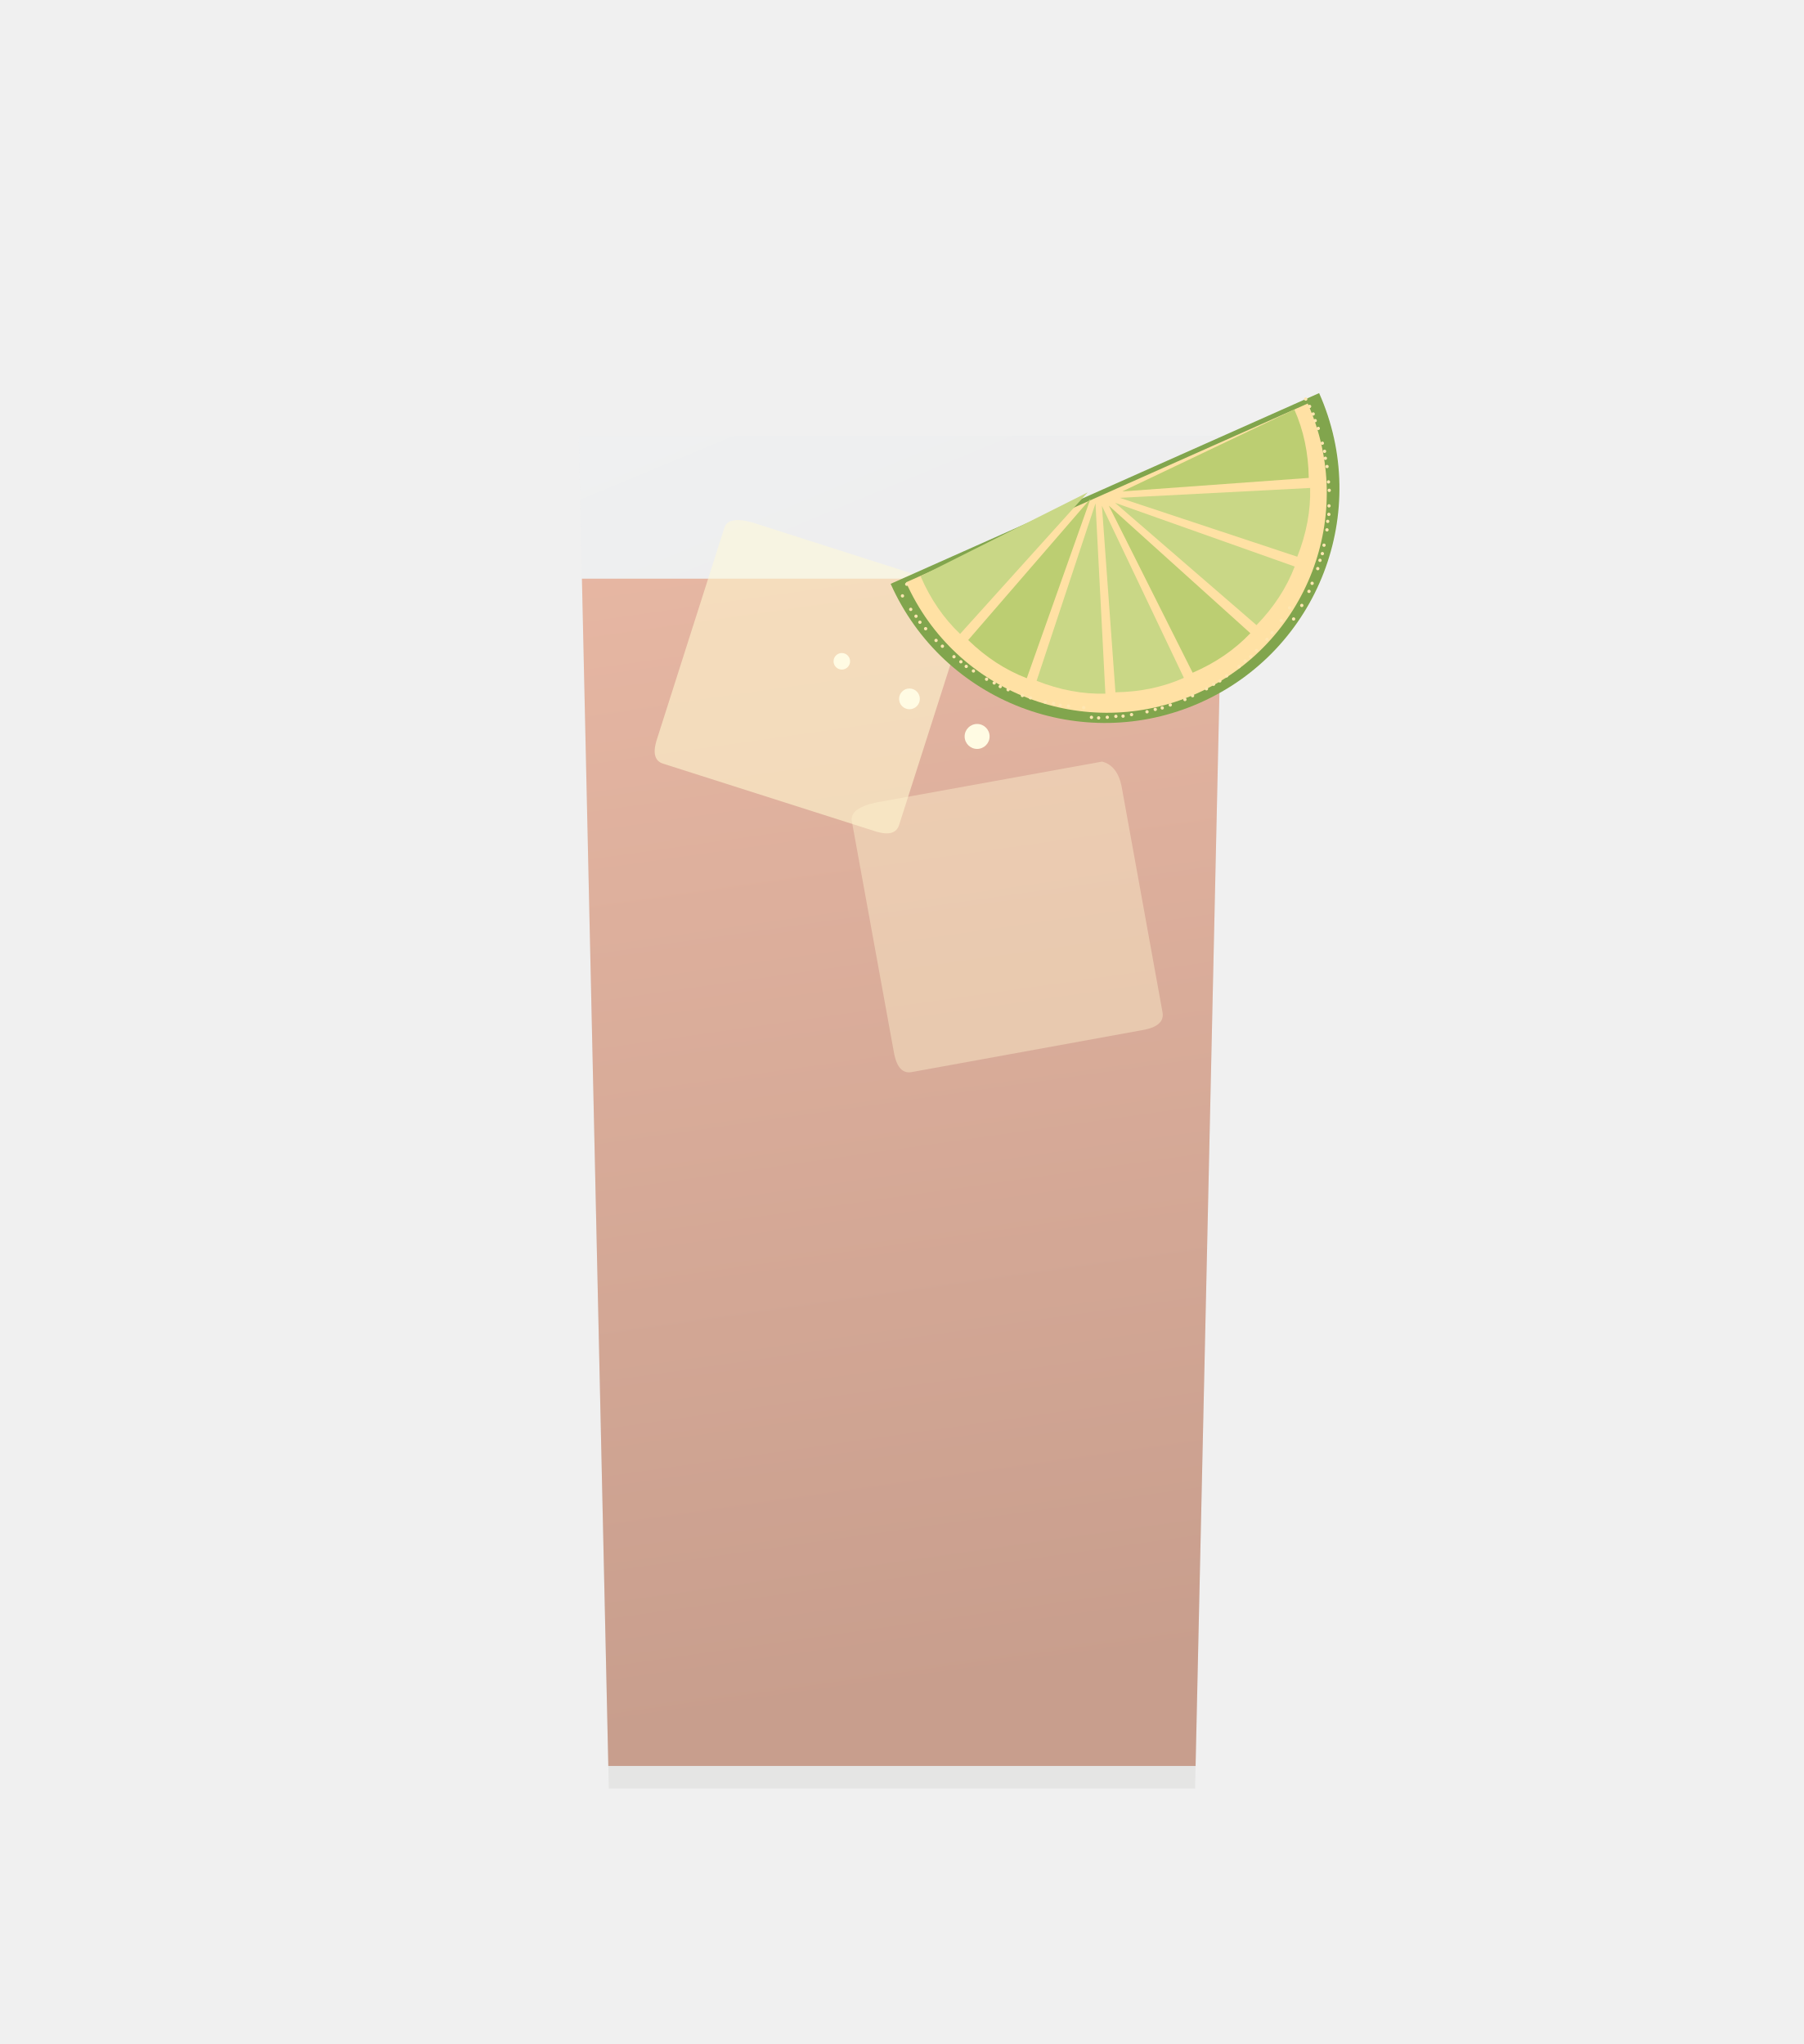
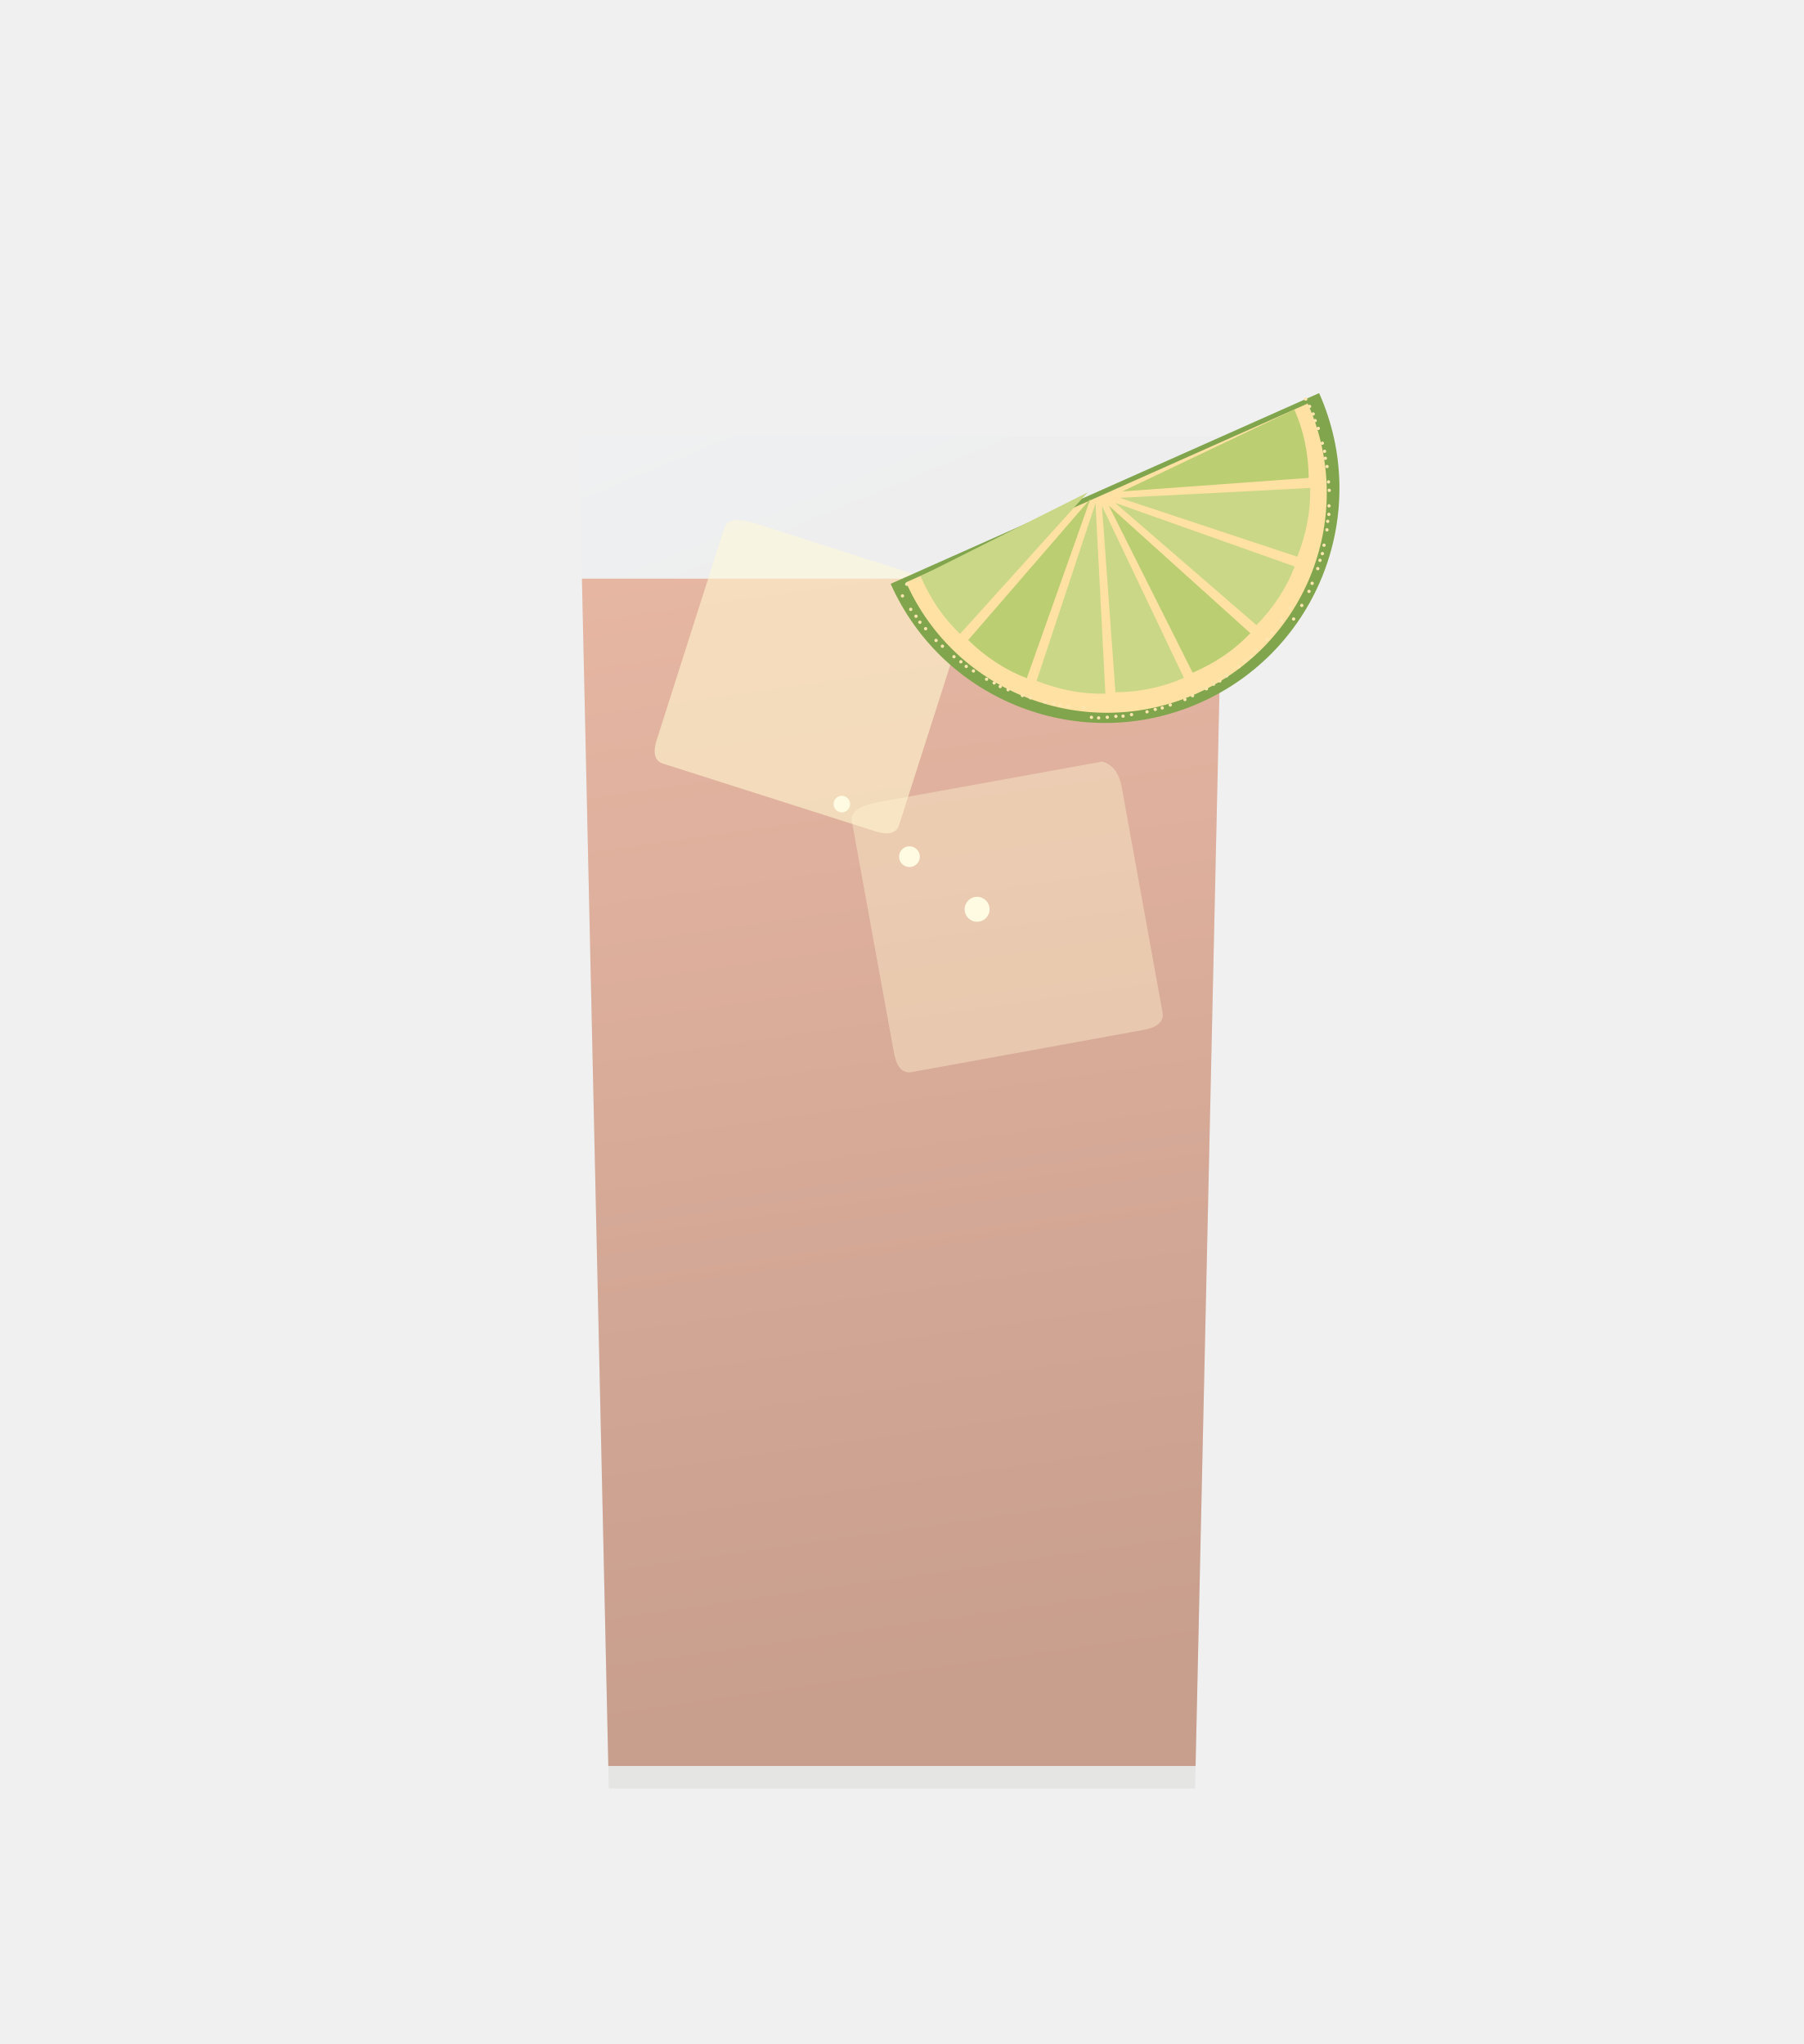
<svg xmlns="http://www.w3.org/2000/svg" viewBox="0 0 240 272">
  <defs>
    <linearGradient id="crystal" x2=".2" y2="1">
      <stop offset="0" stop-color="#ecedee" />
      <stop offset="0.58" stop-color="#e5e6e6" />
      <stop offset="1" stop-color="#e5e5e4" />
    </linearGradient>
    <clipPath id="bowl">
      <path d="M77 58H163L159 238H81Z" fill="white" />
    </clipPath>
    <linearGradient id="pour" x2=".2" y2="1">
      <stop offset="0" stop-color="#e8b8a4" />
      <stop offset="1" stop-color="#c89e8d" />
    </linearGradient>
  </defs>
  <path d="M77 58H163L159 238H81Z" fill="url(#crystal)" />
  <g clip-path="url(#bowl)">
    <path d="M10 77H230V235H10Z" fill="url(#pour)" />
-     <g transform="translate(108 90) rotate(16) scale(0.875)">
-       <path d="M-19-18Q-19-20-15-20L18-19Q20-18 20-15L19 18Q19 20 16 20L-18 19Q-20 19-20 16Z" fill="#fff6cf99" />
+     <g class="art-ice">
+       <g transform="translate(108 90) rotate(16) scale(0.875)">
+         <path d="M-19-18Q-19-20-15-20L18-19Q20-18 20-15L19 18Q19 20 16 20L-18 19Q-20 19-20 16Z" fill="#fff6cf99" />
+       </g>
    </g>
-     <g transform="translate(134 122) rotate(-12) scale(0.925)">
-       <path d="M-19-18Q-19-20-15-20L18-19Q20-18 20-15L19 18Q19 20 16 20L-18 19Q-20 19-20 16Z" fill="#fff6cf66" />
+     <g class="art-ice">
+       <g transform="translate(134 122) rotate(-12) scale(0.925)">
+         <path d="M-19-18Q-19-20-15-20L18-19Q20-18 20-15L19 18Q19 20 16 20L-18 19Q-20 19-20 16Z" fill="#fff6cf66" />
+       </g>
    </g>
    <path d="M10 0H230V77H10Z" fill="#f8f8f8" opacity="0.27" />
  </g>
-   <g transform="translate(147 65) rotate(-24) scale(.65)">
-     <path d="M-48 0H48A48 48 0 0 1-48 0Z" fill="#81a54d" />
-     <path d="M-45 1H45A45 45 0 0 1-45 1Z" fill="#ffe1a4" />
-     <g transform="rotate(0)">
-       <path d="M3 2L42 1Q42 8 39 15Z" fill="#bcce72" />
+   <g class="art-garnish">
+     <g transform="translate(147 65) rotate(-24) scale(.65)">
+       <path d="M-48 0H48A48 48 0 0 1-48 0Z" fill="#81a54d" />
+       <path d="M-45 1H45A45 45 0 0 1-45 1Z" fill="#ffe1a4" />
+       <g transform="rotate(0)">
+         <path d="M3 2L42 1Q42 8 39 15Z" fill="#bcce72" />
+       </g>
+       <g transform="rotate(22.5)">
+         <path d="M3 2L42 1Q42 8 39 15Z" fill="#c9d786" />
+       </g>
+       <g transform="rotate(45)">
+         <path d="M3 2L42 1Q42 8 39 15Z" fill="#c9d786" />
+       </g>
+       <g transform="rotate(67.5)">
+         <path d="M3 2L42 1Q42 8 39 15Z" fill="#bcce72" />
+       </g>
+       <g transform="rotate(90)">
+         <path d="M3 2L42 1Q42 8 39 15Z" fill="#c9d786" />
+       </g>
+       <g transform="rotate(112.5)">
+         <path d="M3 2L42 1Q42 8 39 15Z" fill="#c9d786" />
+       </g>
+       <g transform="rotate(135)">
+         <path d="M3 2L42 1Q42 8 39 15Z" fill="#bcce72" />
+       </g>
+       <g transform="rotate(157.5)">
+         <path d="M3 2L42 1Q42 8 39 15Z" fill="#c9d786" />
+       </g>
+       <ellipse cx="45" cy="0" rx="0.34" ry="0.34" fill="#ffe6b1" />
+       <ellipse cx="-16.922" cy="43.537" rx="0.34" ry="0.34" fill="#ffe6b1" />
+       <ellipse cx="34.235" cy="31.349" rx="0.34" ry="0.34" fill="#ffe6b1" />
+       <ellipse cx="-41.362" cy="20.424" rx="0.34" ry="0.34" fill="#ffe6b1" />
+       <ellipse cx="4.027" cy="45.663" rx="0.34" ry="0.34" fill="#ffe6b1" />
+       <ellipse cx="43.741" cy="12.708" rx="0.34" ry="0.34" fill="#ffe6b1" />
+       <ellipse cx="-27.515" cy="35.936" rx="0.34" ry="0.34" fill="#ffe6b1" />
+       <ellipse cx="24.416" cy="40.125" rx="0.34" ry="0.34" fill="#ffe6b1" />
+       <ellipse cx="-45.959" cy="8.17" rx="0.34" ry="0.34" fill="#ffe6b1" />
+       <ellipse cx="-8.979" cy="45.513" rx="0.34" ry="0.34" fill="#ffe6b1" />
+       <ellipse cx="38.924" cy="24.702" rx="0.34" ry="0.34" fill="#ffe6b1" />
+       <ellipse cx="-36.891" cy="27.159" rx="0.34" ry="0.34" fill="#ffe6b1" />
+       <ellipse cx="11.874" cy="43.944" rx="0.34" ry="0.34" fill="#ffe6b1" />
+       <ellipse cx="44.972" cy="4.822" rx="0.34" ry="0.34" fill="#ffe6b1" />
+       <ellipse cx="-21.573" cy="41.689" rx="0.34" ry="0.34" fill="#ffe6b1" />
+       <ellipse cx="30.85" cy="34.993" rx="0.34" ry="0.34" fill="#ffe6b1" />
+       <ellipse cx="-43.52" cy="15.978" rx="0.34" ry="0.34" fill="#ffe6b1" />
+       <ellipse cx="-0.868" cy="46.062" rx="0.34" ry="0.34" fill="#ffe6b1" />
+       <ellipse cx="42.35" cy="17.386" rx="0.34" ry="0.34" fill="#ffe6b1" />
+       <ellipse cx="-31.348" cy="32.964" rx="0.34" ry="0.34" fill="#ffe6b1" />
+       <ellipse cx="19.245" cy="40.898" rx="0.34" ry="0.34" fill="#ffe6b1" />
+       <ellipse cx="-46.798" cy="3.24" rx="0.34" ry="0.34" fill="#ffe6b1" />
+       <ellipse cx="-13.848" cy="44.516" rx="0.34" ry="0.34" fill="#ffe6b1" />
+       <ellipse cx="36.248" cy="28.854" rx="0.34" ry="0.34" fill="#ffe6b1" />
+       <ellipse cx="-39.775" cy="23.187" rx="0.34" ry="0.34" fill="#ffe6b1" />
+       <ellipse cx="7.157" cy="45.187" rx="0.34" ry="0.34" fill="#ffe6b1" />
+       <ellipse cx="44.427" cy="9.638" rx="0.34" ry="0.34" fill="#ffe6b1" />
+       <ellipse cx="-24.918" cy="37.675" rx="0.34" ry="0.34" fill="#ffe6b1" />
+       <ellipse cx="27.077" cy="38.27" rx="0.34" ry="0.34" fill="#ffe6b1" />
+       <ellipse cx="-45.198" cy="11.303" rx="0.34" ry="0.34" fill="#ffe6b1" />
+       <ellipse cx="-5.803" cy="45.935" rx="0.34" ry="0.34" fill="#ffe6b1" />
+       <ellipse cx="40.457" cy="21.912" rx="0.34" ry="0.34" fill="#ffe6b1" />
+       <ellipse cx="-34.859" cy="29.583" rx="0.34" ry="0.34" fill="#ffe6b1" />
+       <ellipse cx="14.851" cy="42.934" rx="0.34" ry="0.34" fill="#ffe6b1" />
+       <ellipse cx="45.108" cy="1.701" rx="0.34" ry="0.34" fill="#ffe6b1" />
+       <ellipse cx="-18.606" cy="42.997" rx="0.34" ry="0.34" fill="#ffe6b1" />
+       <ellipse cx="33.129" cy="32.715" rx="0.34" ry="0.34" fill="#ffe6b1" />
+       <ellipse cx="-42.23" cy="18.908" rx="0.34" ry="0.34" fill="#ffe6b1" />
+       <ellipse cx="2.31" cy="45.922" rx="0.34" ry="0.34" fill="#ffe6b1" />
+       <ellipse cx="43.364" cy="14.392" rx="0.34" ry="0.34" fill="#ffe6b1" />
+       <ellipse cx="-28.939" cy="34.981" rx="0.34" ry="0.34" fill="#ffe6b1" />
+       <ellipse cx="21.98" cy="39.393" rx="0.34" ry="0.34" fill="#ffe6b1" />
+       <ellipse cx="-46.373" cy="6.451" rx="0.34" ry="0.34" fill="#ffe6b1" />
+       <ellipse cx="-10.72" cy="45.278" rx="0.34" ry="0.34" fill="#ffe6b1" />
+       <ellipse cx="38.08" cy="26.231" rx="0.34" ry="0.34" fill="#ffe6b1" />
+       <ellipse cx="-38.004" cy="25.828" rx="0.34" ry="0.34" fill="#ffe6b1" />
+       <ellipse cx="10.24" cy="44.497" rx="0.34" ry="0.34" fill="#ffe6b1" />
+       <ellipse cx="44.897" cy="6.534" rx="0.34" ry="0.34" fill="#ffe6b1" />
+       <ellipse cx="-22.212" cy="39.228" rx="0.34" ry="0.34" fill="#ffe6b1" />
+       <ellipse cx="29.598" cy="36.239" rx="0.34" ry="0.34" fill="#ffe6b1" />
+       <ellipse cx="-44.224" cy="14.369" rx="0.34" ry="0.34" fill="#ffe6b1" />
+       <ellipse cx="-2.612" cy="46.136" rx="0.34" ry="0.34" fill="#ffe6b1" />
+       <ellipse cx="41.792" cy="19.028" rx="0.34" ry="0.34" fill="#ffe6b1" />
+       <ellipse cx="-32.668" cy="31.857" rx="0.34" ry="0.34" fill="#ffe6b1" />
+       <ellipse cx="17.745" cy="41.723" rx="0.34" ry="0.34" fill="#ffe6b1" />
+       <ellipse cx="-45.028" cy="1.415" rx="0.34" ry="0.34" fill="#ffe6b1" />
+       <ellipse cx="-15.563" cy="44.094" rx="0.34" ry="0.34" fill="#ffe6b1" />
+       <ellipse cx="35.241" cy="30.291" rx="0.34" ry="0.34" fill="#ffe6b1" />
+       <ellipse cx="-40.744" cy="21.737" rx="0.34" ry="0.34" fill="#ffe6b1" />
+       <ellipse cx="5.465" cy="45.563" rx="0.34" ry="0.34" fill="#ffe6b1" />
+       <ellipse cx="44.167" cy="11.34" rx="0.34" ry="0.34" fill="#ffe6b1" />
+       <ellipse cx="-26.402" cy="36.823" rx="0.34" ry="0.34" fill="#ffe6b1" />
+       <ellipse cx="24.599" cy="37.706" rx="0.34" ry="0.34" fill="#ffe6b1" />
+       <ellipse cx="-45.729" cy="9.62" rx="0.34" ry="0.34" fill="#ffe6b1" />
+       <ellipse cx="-7.553" cy="45.822" rx="0.34" ry="0.34" fill="#ffe6b1" />
+       <ellipse cx="39.723" cy="23.492" rx="0.34" ry="0.34" fill="#ffe6b1" />
+       <ellipse cx="-36.059" cy="28.335" rx="0.34" ry="0.34" fill="#ffe6b1" />
+       <ellipse cx="13.263" cy="43.597" rx="0.34" ry="0.34" fill="#ffe6b1" />
+       <ellipse cx="45.151" cy="3.411" rx="0.34" ry="0.34" fill="#ffe6b1" />
+       <ellipse cx="-20.274" cy="42.391" rx="0.34" ry="0.34" fill="#ffe6b1" />
    </g>
-     <g transform="rotate(22.5)">
-       <path d="M3 2L42 1Q42 8 39 15Z" fill="#c9d786" />
-     </g>
-     <g transform="rotate(45)">
-       <path d="M3 2L42 1Q42 8 39 15Z" fill="#c9d786" />
-     </g>
-     <g transform="rotate(67.5)">
-       <path d="M3 2L42 1Q42 8 39 15Z" fill="#bcce72" />
-     </g>
-     <g transform="rotate(90)">
-       <path d="M3 2L42 1Q42 8 39 15Z" fill="#c9d786" />
-     </g>
-     <g transform="rotate(112.5)">
-       <path d="M3 2L42 1Q42 8 39 15Z" fill="#c9d786" />
-     </g>
-     <g transform="rotate(135)">
-       <path d="M3 2L42 1Q42 8 39 15Z" fill="#bcce72" />
-     </g>
-     <g transform="rotate(157.5)">
-       <path d="M3 2L42 1Q42 8 39 15Z" fill="#c9d786" />
-     </g>
-     <ellipse cx="45" cy="0" rx="0.34" ry="0.34" fill="#ffe6b1" />
-     <ellipse cx="-16.922" cy="43.537" rx="0.34" ry="0.34" fill="#ffe6b1" />
-     <ellipse cx="34.235" cy="31.349" rx="0.34" ry="0.34" fill="#ffe6b1" />
-     <ellipse cx="-41.362" cy="20.424" rx="0.34" ry="0.34" fill="#ffe6b1" />
-     <ellipse cx="4.027" cy="45.663" rx="0.34" ry="0.34" fill="#ffe6b1" />
-     <ellipse cx="43.741" cy="12.708" rx="0.34" ry="0.34" fill="#ffe6b1" />
-     <ellipse cx="-27.515" cy="35.936" rx="0.34" ry="0.34" fill="#ffe6b1" />
-     <ellipse cx="24.416" cy="40.125" rx="0.34" ry="0.34" fill="#ffe6b1" />
-     <ellipse cx="-45.959" cy="8.17" rx="0.34" ry="0.34" fill="#ffe6b1" />
-     <ellipse cx="-8.979" cy="45.513" rx="0.34" ry="0.34" fill="#ffe6b1" />
-     <ellipse cx="38.924" cy="24.702" rx="0.34" ry="0.34" fill="#ffe6b1" />
-     <ellipse cx="-36.891" cy="27.159" rx="0.34" ry="0.34" fill="#ffe6b1" />
-     <ellipse cx="11.874" cy="43.944" rx="0.34" ry="0.34" fill="#ffe6b1" />
-     <ellipse cx="44.972" cy="4.822" rx="0.34" ry="0.34" fill="#ffe6b1" />
-     <ellipse cx="-21.573" cy="41.689" rx="0.34" ry="0.34" fill="#ffe6b1" />
-     <ellipse cx="30.85" cy="34.993" rx="0.34" ry="0.34" fill="#ffe6b1" />
-     <ellipse cx="-43.52" cy="15.978" rx="0.34" ry="0.34" fill="#ffe6b1" />
-     <ellipse cx="-0.868" cy="46.062" rx="0.34" ry="0.34" fill="#ffe6b1" />
-     <ellipse cx="42.35" cy="17.386" rx="0.34" ry="0.34" fill="#ffe6b1" />
-     <ellipse cx="-31.348" cy="32.964" rx="0.34" ry="0.34" fill="#ffe6b1" />
-     <ellipse cx="19.245" cy="40.898" rx="0.34" ry="0.34" fill="#ffe6b1" />
-     <ellipse cx="-46.798" cy="3.24" rx="0.34" ry="0.34" fill="#ffe6b1" />
-     <ellipse cx="-13.848" cy="44.516" rx="0.34" ry="0.34" fill="#ffe6b1" />
-     <ellipse cx="36.248" cy="28.854" rx="0.34" ry="0.34" fill="#ffe6b1" />
-     <ellipse cx="-39.775" cy="23.187" rx="0.34" ry="0.34" fill="#ffe6b1" />
-     <ellipse cx="7.157" cy="45.187" rx="0.34" ry="0.34" fill="#ffe6b1" />
-     <ellipse cx="44.427" cy="9.638" rx="0.34" ry="0.34" fill="#ffe6b1" />
-     <ellipse cx="-24.918" cy="37.675" rx="0.34" ry="0.34" fill="#ffe6b1" />
-     <ellipse cx="27.077" cy="38.27" rx="0.34" ry="0.34" fill="#ffe6b1" />
-     <ellipse cx="-45.198" cy="11.303" rx="0.34" ry="0.34" fill="#ffe6b1" />
-     <ellipse cx="-5.803" cy="45.935" rx="0.34" ry="0.34" fill="#ffe6b1" />
-     <ellipse cx="40.457" cy="21.912" rx="0.34" ry="0.34" fill="#ffe6b1" />
-     <ellipse cx="-34.859" cy="29.583" rx="0.34" ry="0.34" fill="#ffe6b1" />
-     <ellipse cx="14.851" cy="42.934" rx="0.34" ry="0.34" fill="#ffe6b1" />
-     <ellipse cx="45.108" cy="1.701" rx="0.34" ry="0.34" fill="#ffe6b1" />
-     <ellipse cx="-18.606" cy="42.997" rx="0.34" ry="0.34" fill="#ffe6b1" />
-     <ellipse cx="33.129" cy="32.715" rx="0.34" ry="0.34" fill="#ffe6b1" />
-     <ellipse cx="-42.23" cy="18.908" rx="0.34" ry="0.34" fill="#ffe6b1" />
-     <ellipse cx="2.31" cy="45.922" rx="0.34" ry="0.34" fill="#ffe6b1" />
-     <ellipse cx="43.364" cy="14.392" rx="0.34" ry="0.34" fill="#ffe6b1" />
-     <ellipse cx="-28.939" cy="34.981" rx="0.34" ry="0.34" fill="#ffe6b1" />
-     <ellipse cx="21.98" cy="39.393" rx="0.34" ry="0.34" fill="#ffe6b1" />
-     <ellipse cx="-46.373" cy="6.451" rx="0.34" ry="0.34" fill="#ffe6b1" />
-     <ellipse cx="-10.72" cy="45.278" rx="0.34" ry="0.34" fill="#ffe6b1" />
-     <ellipse cx="38.08" cy="26.231" rx="0.34" ry="0.34" fill="#ffe6b1" />
-     <ellipse cx="-38.004" cy="25.828" rx="0.34" ry="0.34" fill="#ffe6b1" />
-     <ellipse cx="10.24" cy="44.497" rx="0.34" ry="0.34" fill="#ffe6b1" />
-     <ellipse cx="44.897" cy="6.534" rx="0.34" ry="0.34" fill="#ffe6b1" />
-     <ellipse cx="-22.212" cy="39.228" rx="0.34" ry="0.34" fill="#ffe6b1" />
-     <ellipse cx="29.598" cy="36.239" rx="0.34" ry="0.34" fill="#ffe6b1" />
-     <ellipse cx="-44.224" cy="14.369" rx="0.34" ry="0.34" fill="#ffe6b1" />
-     <ellipse cx="-2.612" cy="46.136" rx="0.34" ry="0.34" fill="#ffe6b1" />
-     <ellipse cx="41.792" cy="19.028" rx="0.34" ry="0.34" fill="#ffe6b1" />
-     <ellipse cx="-32.668" cy="31.857" rx="0.34" ry="0.34" fill="#ffe6b1" />
-     <ellipse cx="17.745" cy="41.723" rx="0.34" ry="0.34" fill="#ffe6b1" />
-     <ellipse cx="-45.028" cy="1.415" rx="0.34" ry="0.34" fill="#ffe6b1" />
-     <ellipse cx="-15.563" cy="44.094" rx="0.34" ry="0.34" fill="#ffe6b1" />
-     <ellipse cx="35.241" cy="30.291" rx="0.34" ry="0.34" fill="#ffe6b1" />
-     <ellipse cx="-40.744" cy="21.737" rx="0.34" ry="0.34" fill="#ffe6b1" />
-     <ellipse cx="5.465" cy="45.563" rx="0.34" ry="0.34" fill="#ffe6b1" />
-     <ellipse cx="44.167" cy="11.34" rx="0.34" ry="0.34" fill="#ffe6b1" />
-     <ellipse cx="-26.402" cy="36.823" rx="0.34" ry="0.34" fill="#ffe6b1" />
-     <ellipse cx="24.599" cy="37.706" rx="0.34" ry="0.34" fill="#ffe6b1" />
-     <ellipse cx="-45.729" cy="9.62" rx="0.34" ry="0.34" fill="#ffe6b1" />
-     <ellipse cx="-7.553" cy="45.822" rx="0.34" ry="0.34" fill="#ffe6b1" />
-     <ellipse cx="39.723" cy="23.492" rx="0.34" ry="0.34" fill="#ffe6b1" />
-     <ellipse cx="-36.059" cy="28.335" rx="0.34" ry="0.34" fill="#ffe6b1" />
-     <ellipse cx="13.263" cy="43.597" rx="0.34" ry="0.34" fill="#ffe6b1" />
-     <ellipse cx="45.151" cy="3.411" rx="0.34" ry="0.34" fill="#ffe6b1" />
-     <ellipse cx="-20.274" cy="42.391" rx="0.34" ry="0.34" fill="#ffe6b1" />
  </g>
-   <circle class="art-bubble art-bubble-extra" cx="112" cy="88" r="1.1" fill="#fffbe3" />
-   <circle class="art-bubble art-bubble-extra" cx="121" cy="93" r="1.38" fill="#fffbe3" />
-   <circle class="art-bubble art-bubble-extra" cx="130" cy="98" r="1.66" fill="#fffbe3" />
+   <circle class="art-bubble art-bubble-extra" cx="112" cy="107" r="1.1" fill="#fffbe3" style="--rise: -29px; animation-delay: -0.45s; animation-duration: 3.45s" />
+   <circle class="art-bubble art-bubble-extra" cx="121" cy="114" r="1.38" fill="#fffbe3" style="--rise: -36px; animation-delay: -1.82s; animation-duration: 3.64s" />
+   <circle class="art-bubble art-bubble-extra" cx="130" cy="121" r="1.66" fill="#fffbe3" style="--rise: -43px; animation-delay: -3.19s; animation-duration: 3.82s" />
</svg>
